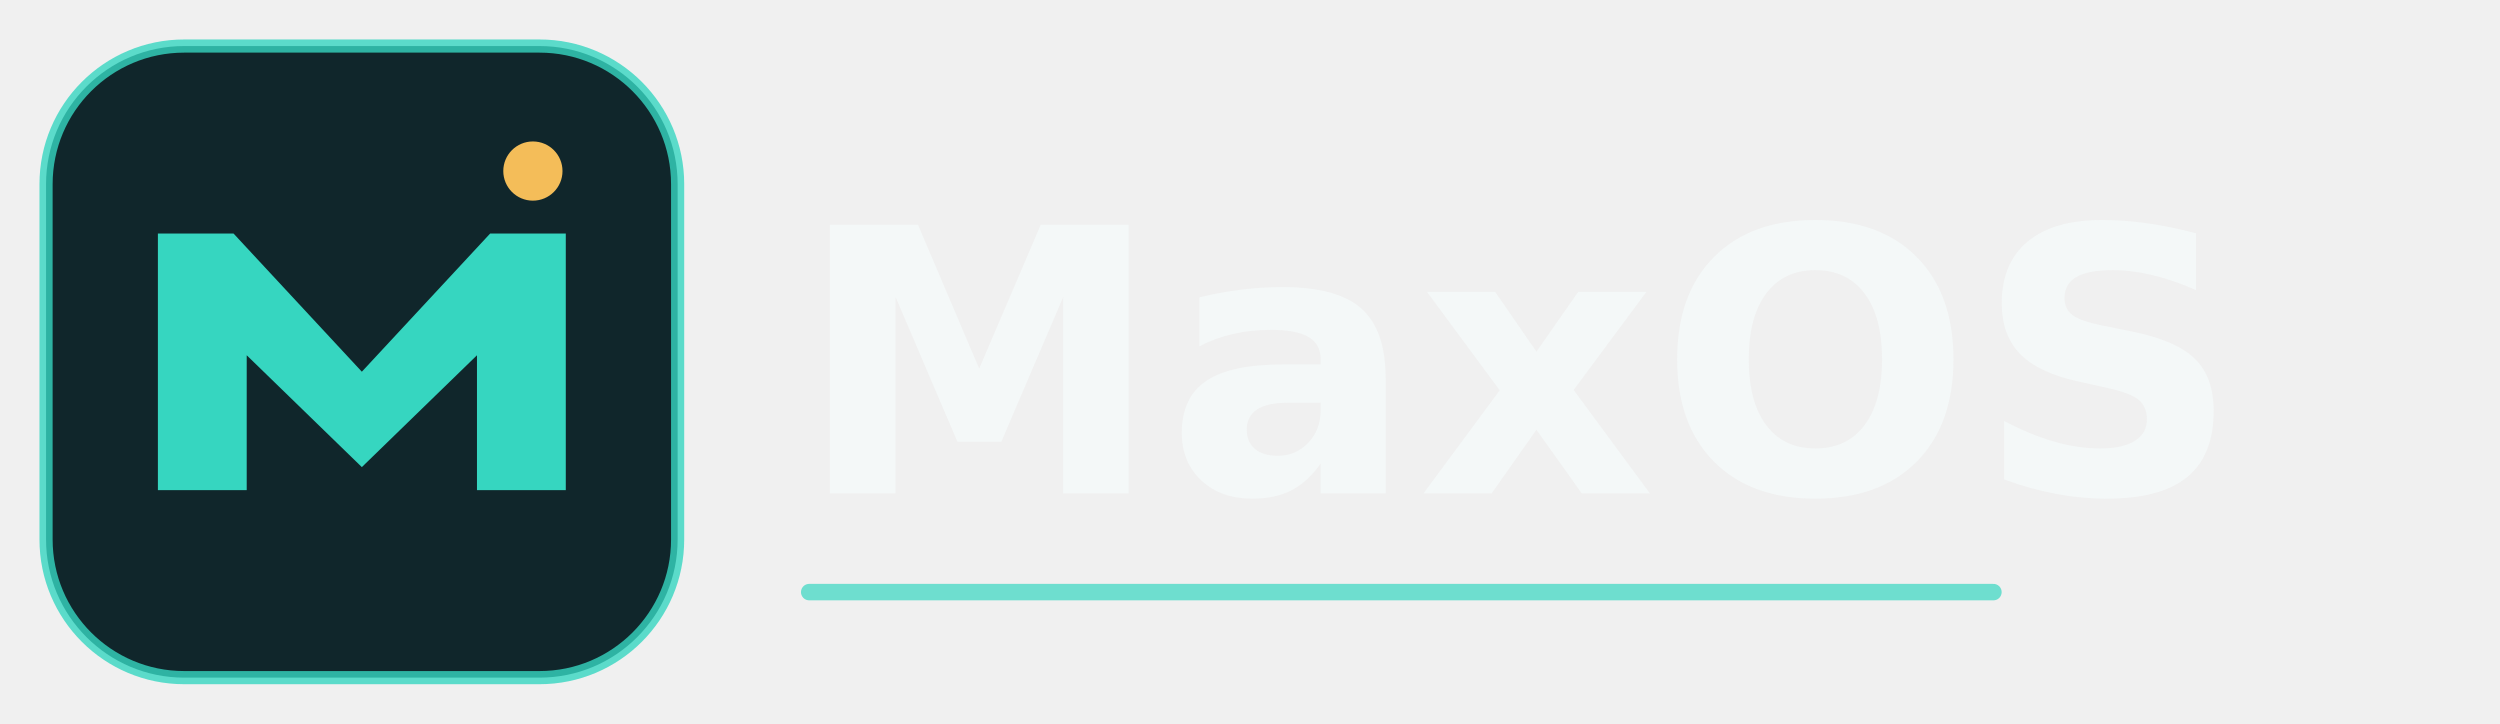
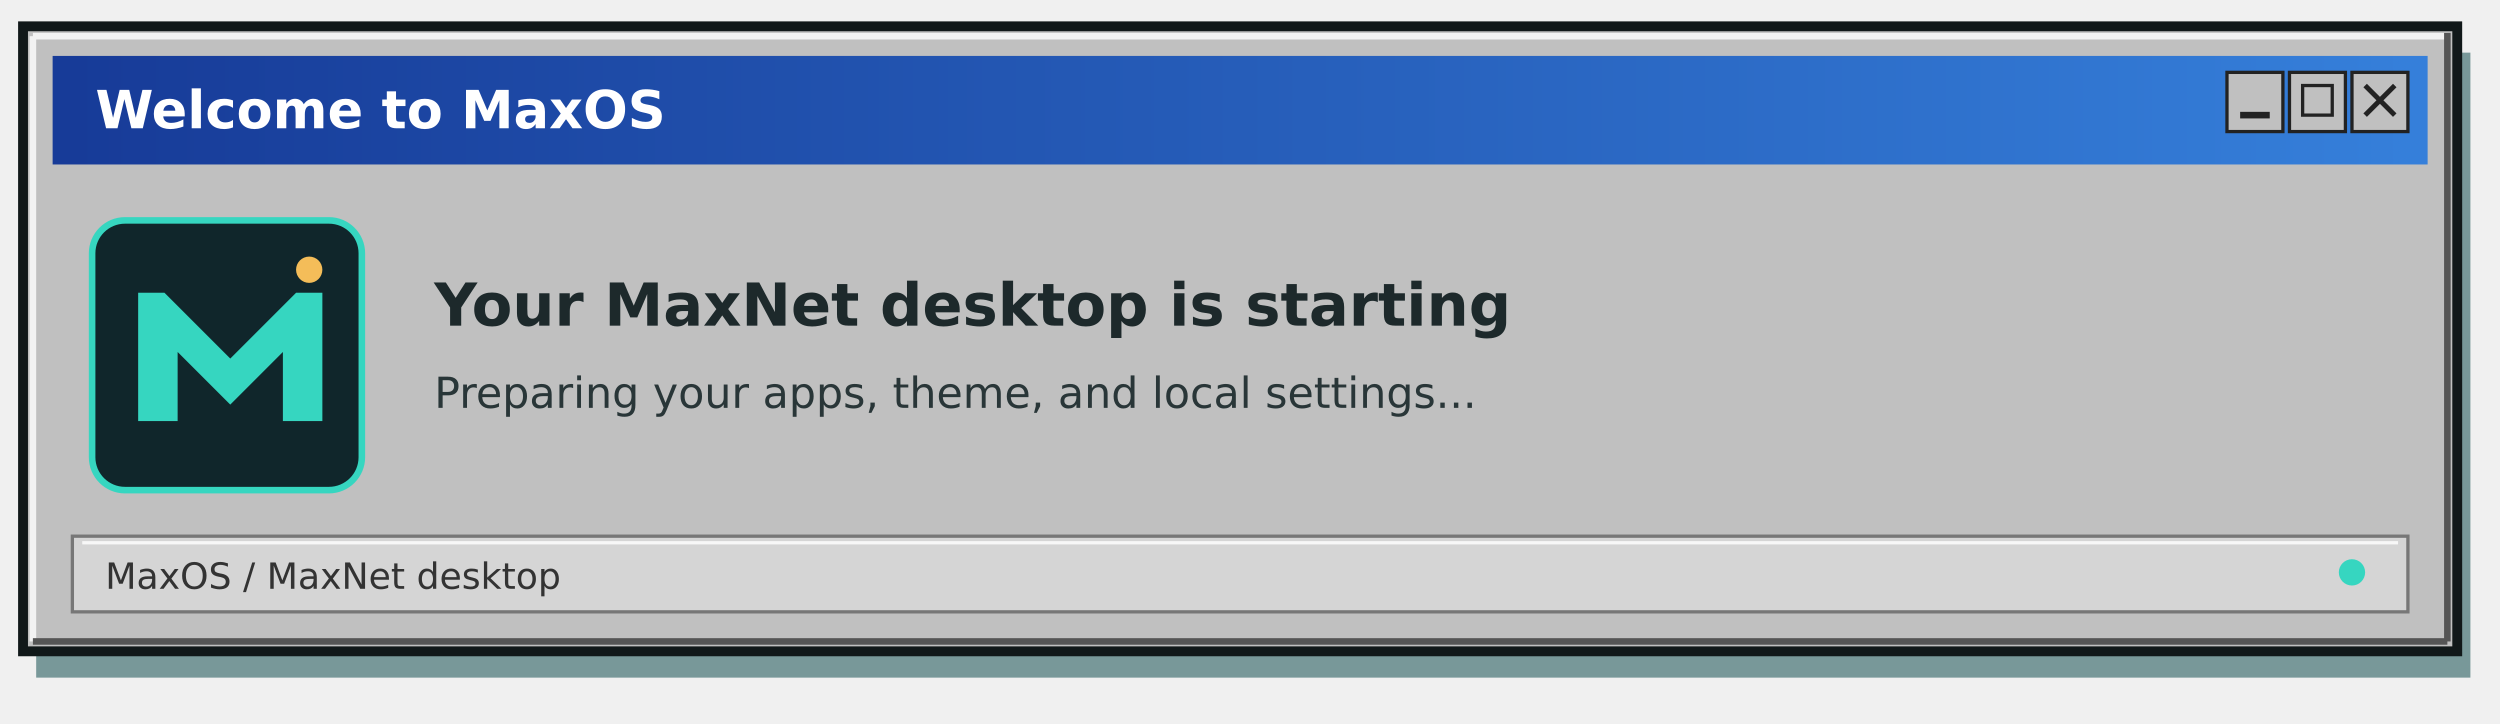
<svg xmlns="http://www.w3.org/2000/svg" width="760" height="220" viewBox="0 0 760 220">
-   <g transform="translate(14 14)">
-     <rect width="192" height="192" rx="42" fill="#10262b" stroke="#36d6c0" stroke-opacity=".8" stroke-width="4" />
-     <path d="M34 135V57h23l39 42 39-42h23v78h-27V94l-35 34-35-34v41z" fill="#36d6c0" />
-     <circle cx="148" cy="38" r="9" fill="#f4bd59" />
+   <defs>
+     <linearGradient id="titlebar" x1="0" y1="0" x2="1" y2="0">
+       <stop stop-color="#173b98" />
+       <stop offset="1" stop-color="#357fda" />
+     </linearGradient>
+     <linearGradient id="bevel" x1="0" y1="0" x2="0" y2="1">
+       <stop stop-color="#f7f7f7" />
+       <stop offset="1" stop-color="#8b8b8b" />
+     </linearGradient>
+   </defs>
+   <rect x="11" y="16" width="740" height="190" fill="#003f42" opacity=".5" />
+   <rect x="7" y="8" width="740" height="190" fill="#c0c0c0" stroke="#111819" stroke-width="3" />
+   <path d="M10 11h734M10 11v184" stroke="#fff" stroke-width="2" opacity=".8" />
+   <path d="M744 195H10M744 195V10" stroke="#555" stroke-width="2" />
+   <rect x="16" y="17" width="722" height="33" fill="url(#titlebar)" />
+   <text x="29" y="39" fill="#fff" font-family="DejaVu Sans, Arial, sans-serif" font-size="16" font-weight="700">Welcome to MaxOS</text>
+   <g transform="translate(677 22)">
+     <rect width="17" height="18" fill="#c0c0c0" stroke="#222" />
+     <path d="M4 13h9" stroke="#222" stroke-width="2" />
+     <rect x="19" width="17" height="18" fill="#c0c0c0" stroke="#222" />
+     <path d="M23 4h9v9h-9z" fill="none" stroke="#222" />
+     <rect x="38" width="17" height="18" fill="#c0c0c0" stroke="#222" />
+     <path d="m42 4 9 9m0-9-9 9" stroke="#222" stroke-width="1.5" />
  </g>
-   <text x="242" y="150" fill="#f4f8f8" font-family="DejaVu Sans, Arial, sans-serif" font-size="112" font-weight="600" letter-spacing="1">MaxOS</text>
-   <path d="M246 180h360" stroke="#36d6c0" stroke-width="5" stroke-linecap="round" opacity=".7" />
+   <rect x="28" y="67" width="82" height="82" rx="10" fill="#10262b" stroke="#36d6c0" stroke-width="2" />
+   <path d="M42 128V89h8l20 20 20-20h8v39H86v-21l-16 16-16-16v21z" fill="#36d6c0" />
+   <circle cx="94" cy="82" r="4" fill="#f4bd59" />
+   <text x="132" y="99" fill="#1d292b" font-family="DejaVu Sans, Arial, sans-serif" font-size="18" font-weight="700">Your MaxNet desktop is starting</text>
+   <text x="132" y="124" fill="#293638" font-family="DejaVu Sans, Arial, sans-serif" font-size="13">Preparing your apps, theme, and local settings...</text>
+   <rect x="22" y="163" width="710" height="23" fill="#d5d5d5" stroke="#777" />
+   <path d="M25 165h704" stroke="#fff" opacity=".8" />
+   <text x="32" y="179" fill="#333" font-family="DejaVu Sans, Arial, sans-serif" font-size="11">MaxOS  /  MaxNet desktop</text>
+   <circle cx="715" cy="174" r="4" fill="#36d6c0" />
</svg>
